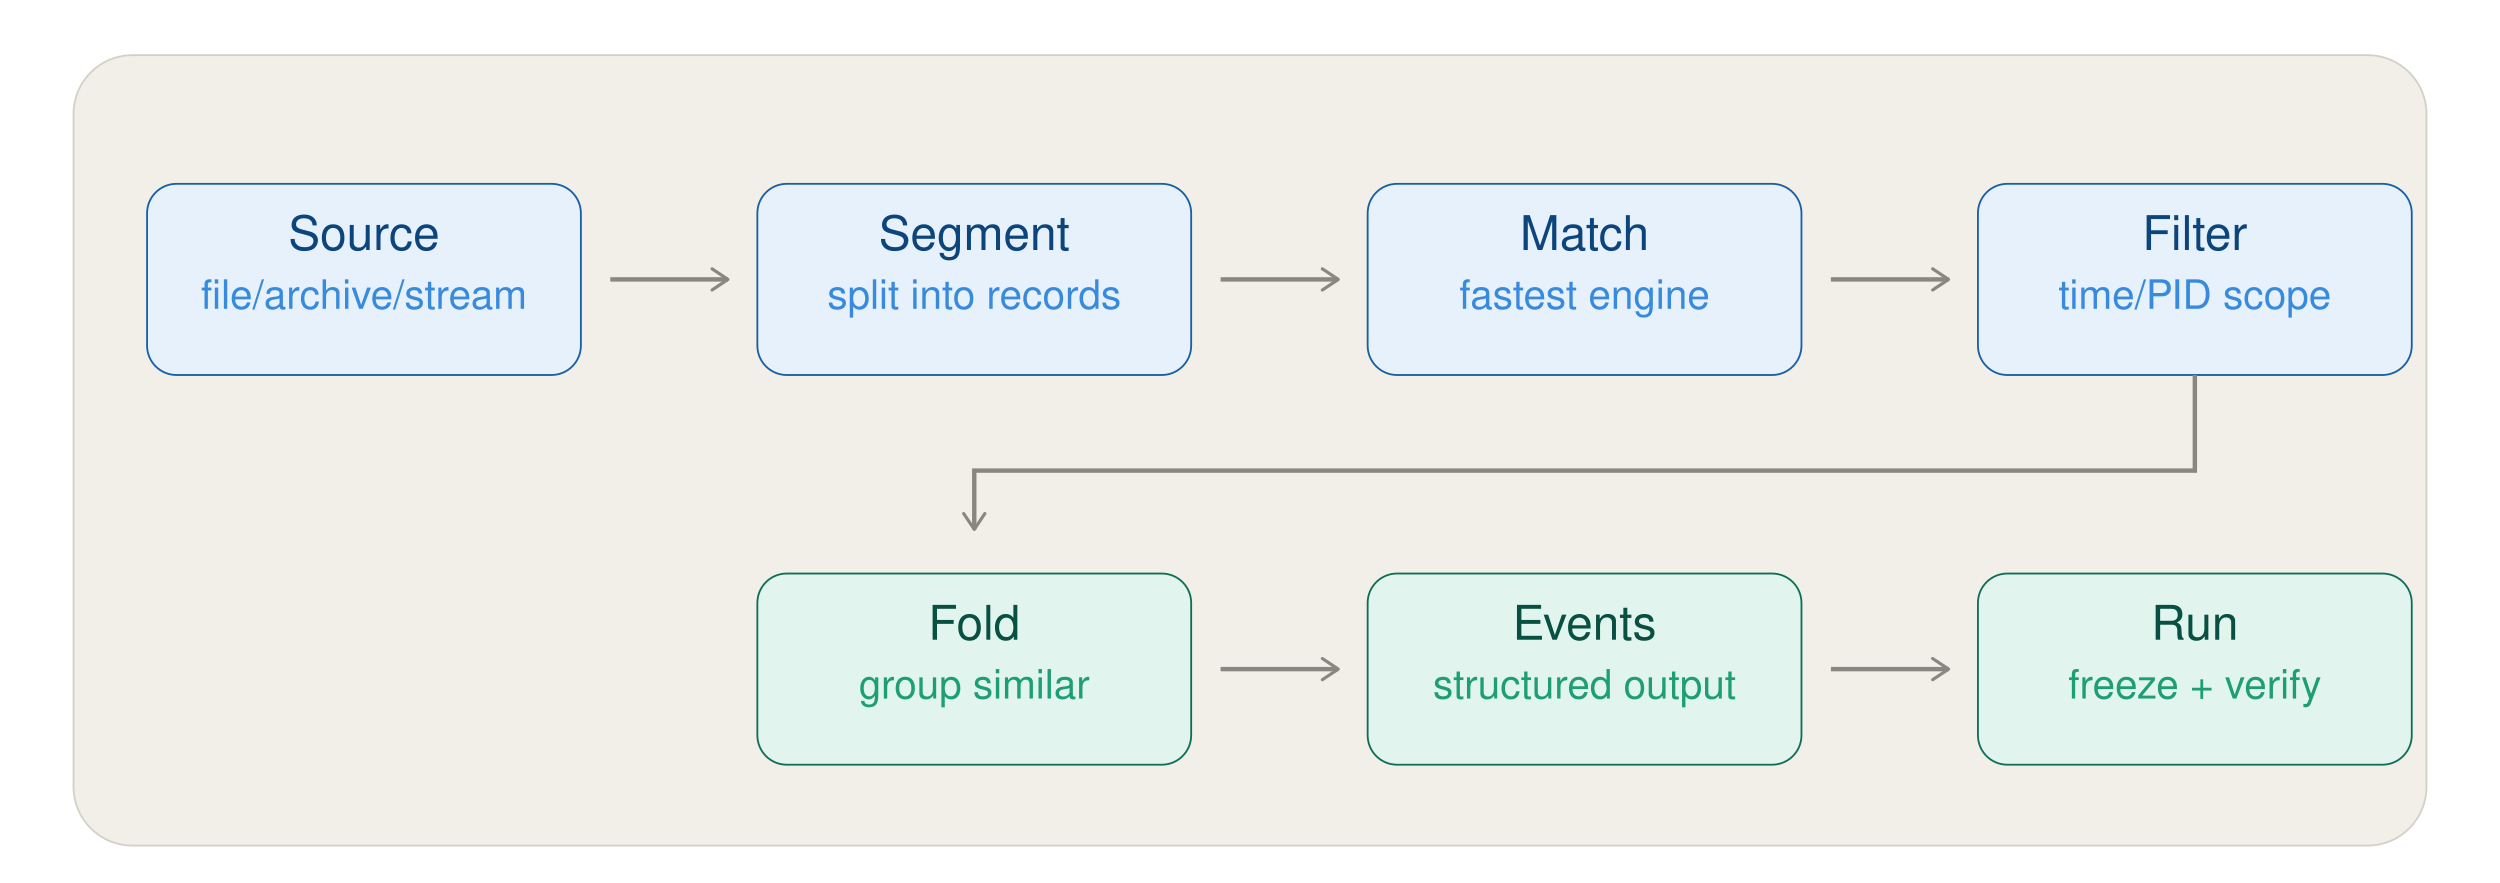
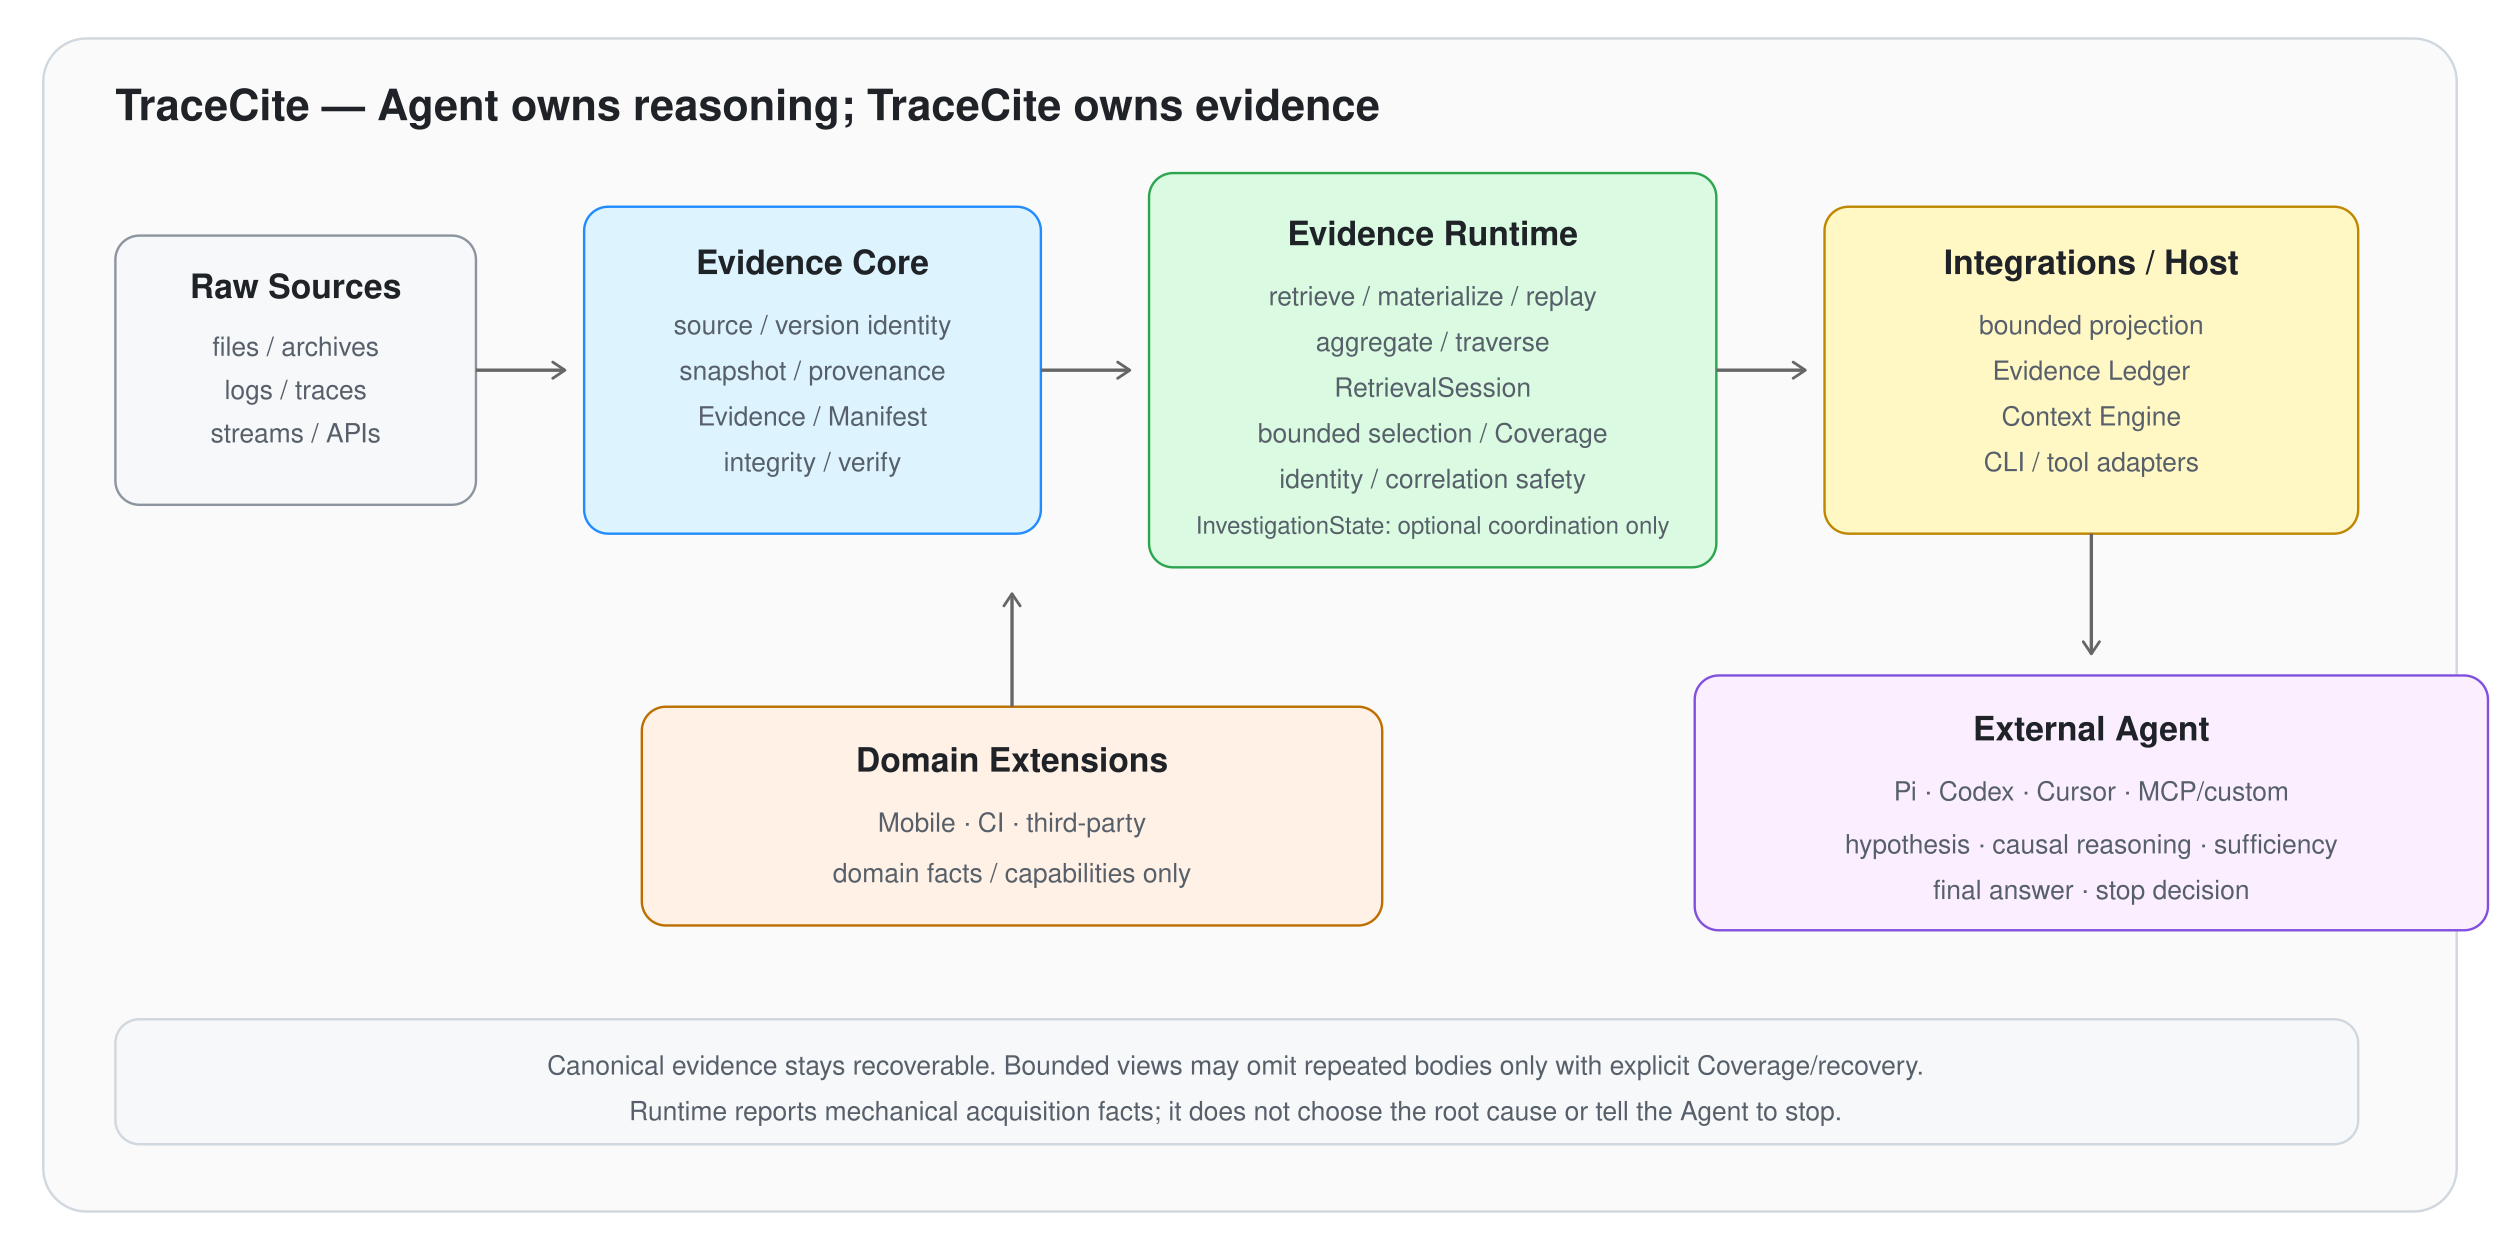
- <svg xmlns="http://www.w3.org/2000/svg" role="img" viewBox="0 0 680 240" width="100%">
+ <svg xmlns="http://www.w3.org/2000/svg" role="img" viewBox="0 0 1040 520" width="100%">
  <defs>
-     <marker id="a" viewBox="0 0 10 10" refX="8" refY="5" markerWidth="6" markerHeight="6" orient="auto-start-reverse">
-       <path d="M2 1L8 5L2 9" fill="none" stroke="#888780" stroke-width="1.2" stroke-linecap="round" stroke-linejoin="round" />
+     <marker id="arrow" viewBox="0 0 10 10" refX="8" refY="5" markerWidth="6" markerHeight="6" orient="auto-start-reverse">
+       <path d="M2 1L8 5L2 9" fill="none" stroke="#666" stroke-width="1.4" stroke-linecap="round" stroke-linejoin="round" />
    </marker>
  </defs>
  <style>
    text { font-family: -apple-system, BlinkMacSystemFont, "Segoe UI", Helvetica, Arial, sans-serif; }
+     .title { font-size: 18px; font-weight: 650; fill: #1f2328; }
+     .label { font-size: 14px; font-weight: 600; fill: #1f2328; }
+     .small { font-size: 11px; fill: #57606a; }
+     .tiny { font-size: 10px; fill: #57606a; }
  </style>
-   <rect x="20" y="15" width="640" height="215" rx="16" fill="#F1EFE8" stroke="#D3D1C7" stroke-width="0.5" />
-   <rect x="40" y="50" width="118" height="52" rx="8" fill="#E6F1FB" stroke="#185FA5" stroke-width="0.5" />
-   <text x="99" y="68" text-anchor="middle" font-size="13" fill="#0C447C" font-weight="500">Source</text>
-   <text x="99" y="84" text-anchor="middle" font-size="11" fill="#378ADD" font-weight="400">file/archive/stream</text>
-   <line x1="166" y1="76" x2="198" y2="76" stroke="#888780" stroke-width="1.2" marker-end="url(#a)" />
-   <rect x="206" y="50" width="118" height="52" rx="8" fill="#E6F1FB" stroke="#185FA5" stroke-width="0.5" />
-   <text x="265" y="68" text-anchor="middle" font-size="13" fill="#0C447C" font-weight="500">Segment</text>
-   <text x="265" y="84" text-anchor="middle" font-size="11" fill="#378ADD" font-weight="400">split into records</text>
-   <line x1="332" y1="76" x2="364" y2="76" stroke="#888780" stroke-width="1.2" marker-end="url(#a)" />
-   <rect x="372" y="50" width="118" height="52" rx="8" fill="#E6F1FB" stroke="#185FA5" stroke-width="0.5" />
-   <text x="431" y="68" text-anchor="middle" font-size="13" fill="#0C447C" font-weight="500">Match</text>
-   <text x="431" y="84" text-anchor="middle" font-size="11" fill="#378ADD" font-weight="400">fastest engine</text>
-   <line x1="498" y1="76" x2="530" y2="76" stroke="#888780" stroke-width="1.2" marker-end="url(#a)" />
-   <rect x="538" y="50" width="118" height="52" rx="8" fill="#E6F1FB" stroke="#185FA5" stroke-width="0.5" />
-   <text x="597" y="68" text-anchor="middle" font-size="13" fill="#0C447C" font-weight="500">Filter</text>
-   <text x="597" y="84" text-anchor="middle" font-size="11" fill="#378ADD" font-weight="400">time/PID scope</text>
-   <polyline points="597,102 597,128 265,128 265,144" fill="none" stroke="#888780" stroke-width="1.2" marker-end="url(#a)" />
-   <rect x="206" y="156" width="118" height="52" rx="8" fill="#E1F5EE" stroke="#0F6E56" stroke-width="0.5" />
-   <text x="265" y="174" text-anchor="middle" font-size="13" fill="#085041" font-weight="500">Fold</text>
-   <text x="265" y="190" text-anchor="middle" font-size="11" fill="#1D9E75" font-weight="400">group similar</text>
-   <line x1="332" y1="182" x2="364" y2="182" stroke="#888780" stroke-width="1.2" marker-end="url(#a)" />
-   <rect x="372" y="156" width="118" height="52" rx="8" fill="#E1F5EE" stroke="#0F6E56" stroke-width="0.5" />
-   <text x="431" y="174" text-anchor="middle" font-size="13" fill="#085041" font-weight="500">Events</text>
-   <text x="431" y="190" text-anchor="middle" font-size="11" fill="#1D9E75" font-weight="400">structured output</text>
-   <line x1="498" y1="182" x2="530" y2="182" stroke="#888780" stroke-width="1.2" marker-end="url(#a)" />
-   <rect x="538" y="156" width="118" height="52" rx="8" fill="#E1F5EE" stroke="#0F6E56" stroke-width="0.5" />
-   <text x="597" y="174" text-anchor="middle" font-size="13" fill="#085041" font-weight="500">Run</text>
-   <text x="597" y="190" text-anchor="middle" font-size="11" fill="#1D9E75" font-weight="400">freeze + verify</text>
+   <rect x="18" y="16" width="1004" height="488" rx="18" fill="#fafafa" stroke="#d0d7de" />
+   <text x="48" y="50" class="title">TraceCite — Agent owns reasoning; TraceCite owns evidence</text>
+   <rect x="48" y="98" width="150" height="112" rx="10" fill="#f6f8fa" stroke="#8c959f" />
+   <text x="123" y="124" text-anchor="middle" class="label">Raw Sources</text>
+   <text x="123" y="148" text-anchor="middle" class="small">files / archives</text>
+   <text x="123" y="166" text-anchor="middle" class="small">logs / traces</text>
+   <text x="123" y="184" text-anchor="middle" class="small">streams / APIs</text>
+   <line x1="198" y1="154" x2="235" y2="154" stroke="#666" stroke-width="1.4" marker-end="url(#arrow)" />
+   <rect x="243" y="86" width="190" height="136" rx="10" fill="#ddf4ff" stroke="#218bff" />
+   <text x="338" y="114" text-anchor="middle" class="label">Evidence Core</text>
+   <text x="338" y="139" text-anchor="middle" class="small">source / version identity</text>
+   <text x="338" y="158" text-anchor="middle" class="small">snapshot / provenance</text>
+   <text x="338" y="177" text-anchor="middle" class="small">Evidence / Manifest</text>
+   <text x="338" y="196" text-anchor="middle" class="small">integrity / verify</text>
+   <line x1="433" y1="154" x2="470" y2="154" stroke="#666" stroke-width="1.4" marker-end="url(#arrow)" />
+   <rect x="478" y="72" width="236" height="164" rx="10" fill="#dafbe1" stroke="#2da44e" />
+   <text x="596" y="102" text-anchor="middle" class="label">Evidence Runtime</text>
+   <text x="596" y="127" text-anchor="middle" class="small">retrieve / materialize / replay</text>
+   <text x="596" y="146" text-anchor="middle" class="small">aggregate / traverse</text>
+   <text x="596" y="165" text-anchor="middle" class="small">RetrievalSession</text>
+   <text x="596" y="184" text-anchor="middle" class="small">bounded selection / Coverage</text>
+   <text x="596" y="203" text-anchor="middle" class="small">identity / correlation safety</text>
+   <text x="596" y="222" text-anchor="middle" class="tiny">InvestigationState: optional coordination only</text>
+   <line x1="714" y1="154" x2="751" y2="154" stroke="#666" stroke-width="1.4" marker-end="url(#arrow)" />
+   <rect x="759" y="86" width="222" height="136" rx="10" fill="#fff8c5" stroke="#bf8700" />
+   <text x="870" y="114" text-anchor="middle" class="label">Integrations / Host</text>
+   <text x="870" y="139" text-anchor="middle" class="small">bounded projection</text>
+   <text x="870" y="158" text-anchor="middle" class="small">Evidence Ledger</text>
+   <text x="870" y="177" text-anchor="middle" class="small">Context Engine</text>
+   <text x="870" y="196" text-anchor="middle" class="small">CLI / tool adapters</text>
+   <line x1="870" y1="222" x2="870" y2="272" stroke="#666" stroke-width="1.4" marker-end="url(#arrow)" />
+   <rect x="705" y="281" width="330" height="106" rx="10" fill="#fbefff" stroke="#8250df" />
+   <text x="870" y="308" text-anchor="middle" class="label">External Agent</text>
+   <text x="870" y="333" text-anchor="middle" class="small">Pi · Codex · Cursor · MCP/custom</text>
+   <text x="870" y="355" text-anchor="middle" class="small">hypothesis · causal reasoning · sufficiency</text>
+   <text x="870" y="374" text-anchor="middle" class="small">final answer · stop decision</text>
+   <rect x="267" y="294" width="308" height="91" rx="10" fill="#fff1e5" stroke="#bc6f00" />
+   <text x="421" y="321" text-anchor="middle" class="label">Domain Extensions</text>
+   <text x="421" y="346" text-anchor="middle" class="small">Mobile · CI · third-party</text>
+   <text x="421" y="367" text-anchor="middle" class="small">domain facts / capabilities only</text>
+   <line x1="421" y1="294" x2="421" y2="247" stroke="#666" stroke-width="1.4" marker-end="url(#arrow)" />
+   <rect x="48" y="424" width="933" height="52" rx="10" fill="#f6f8fa" stroke="#d0d7de" />
+   <text x="514" y="447" text-anchor="middle" class="small">Canonical evidence stays recoverable. Bounded views may omit repeated bodies only with explicit Coverage/recovery.</text>
+   <text x="514" y="466" text-anchor="middle" class="small">Runtime reports mechanical acquisition facts; it does not choose the root cause or tell the Agent to stop.</text>
</svg>
